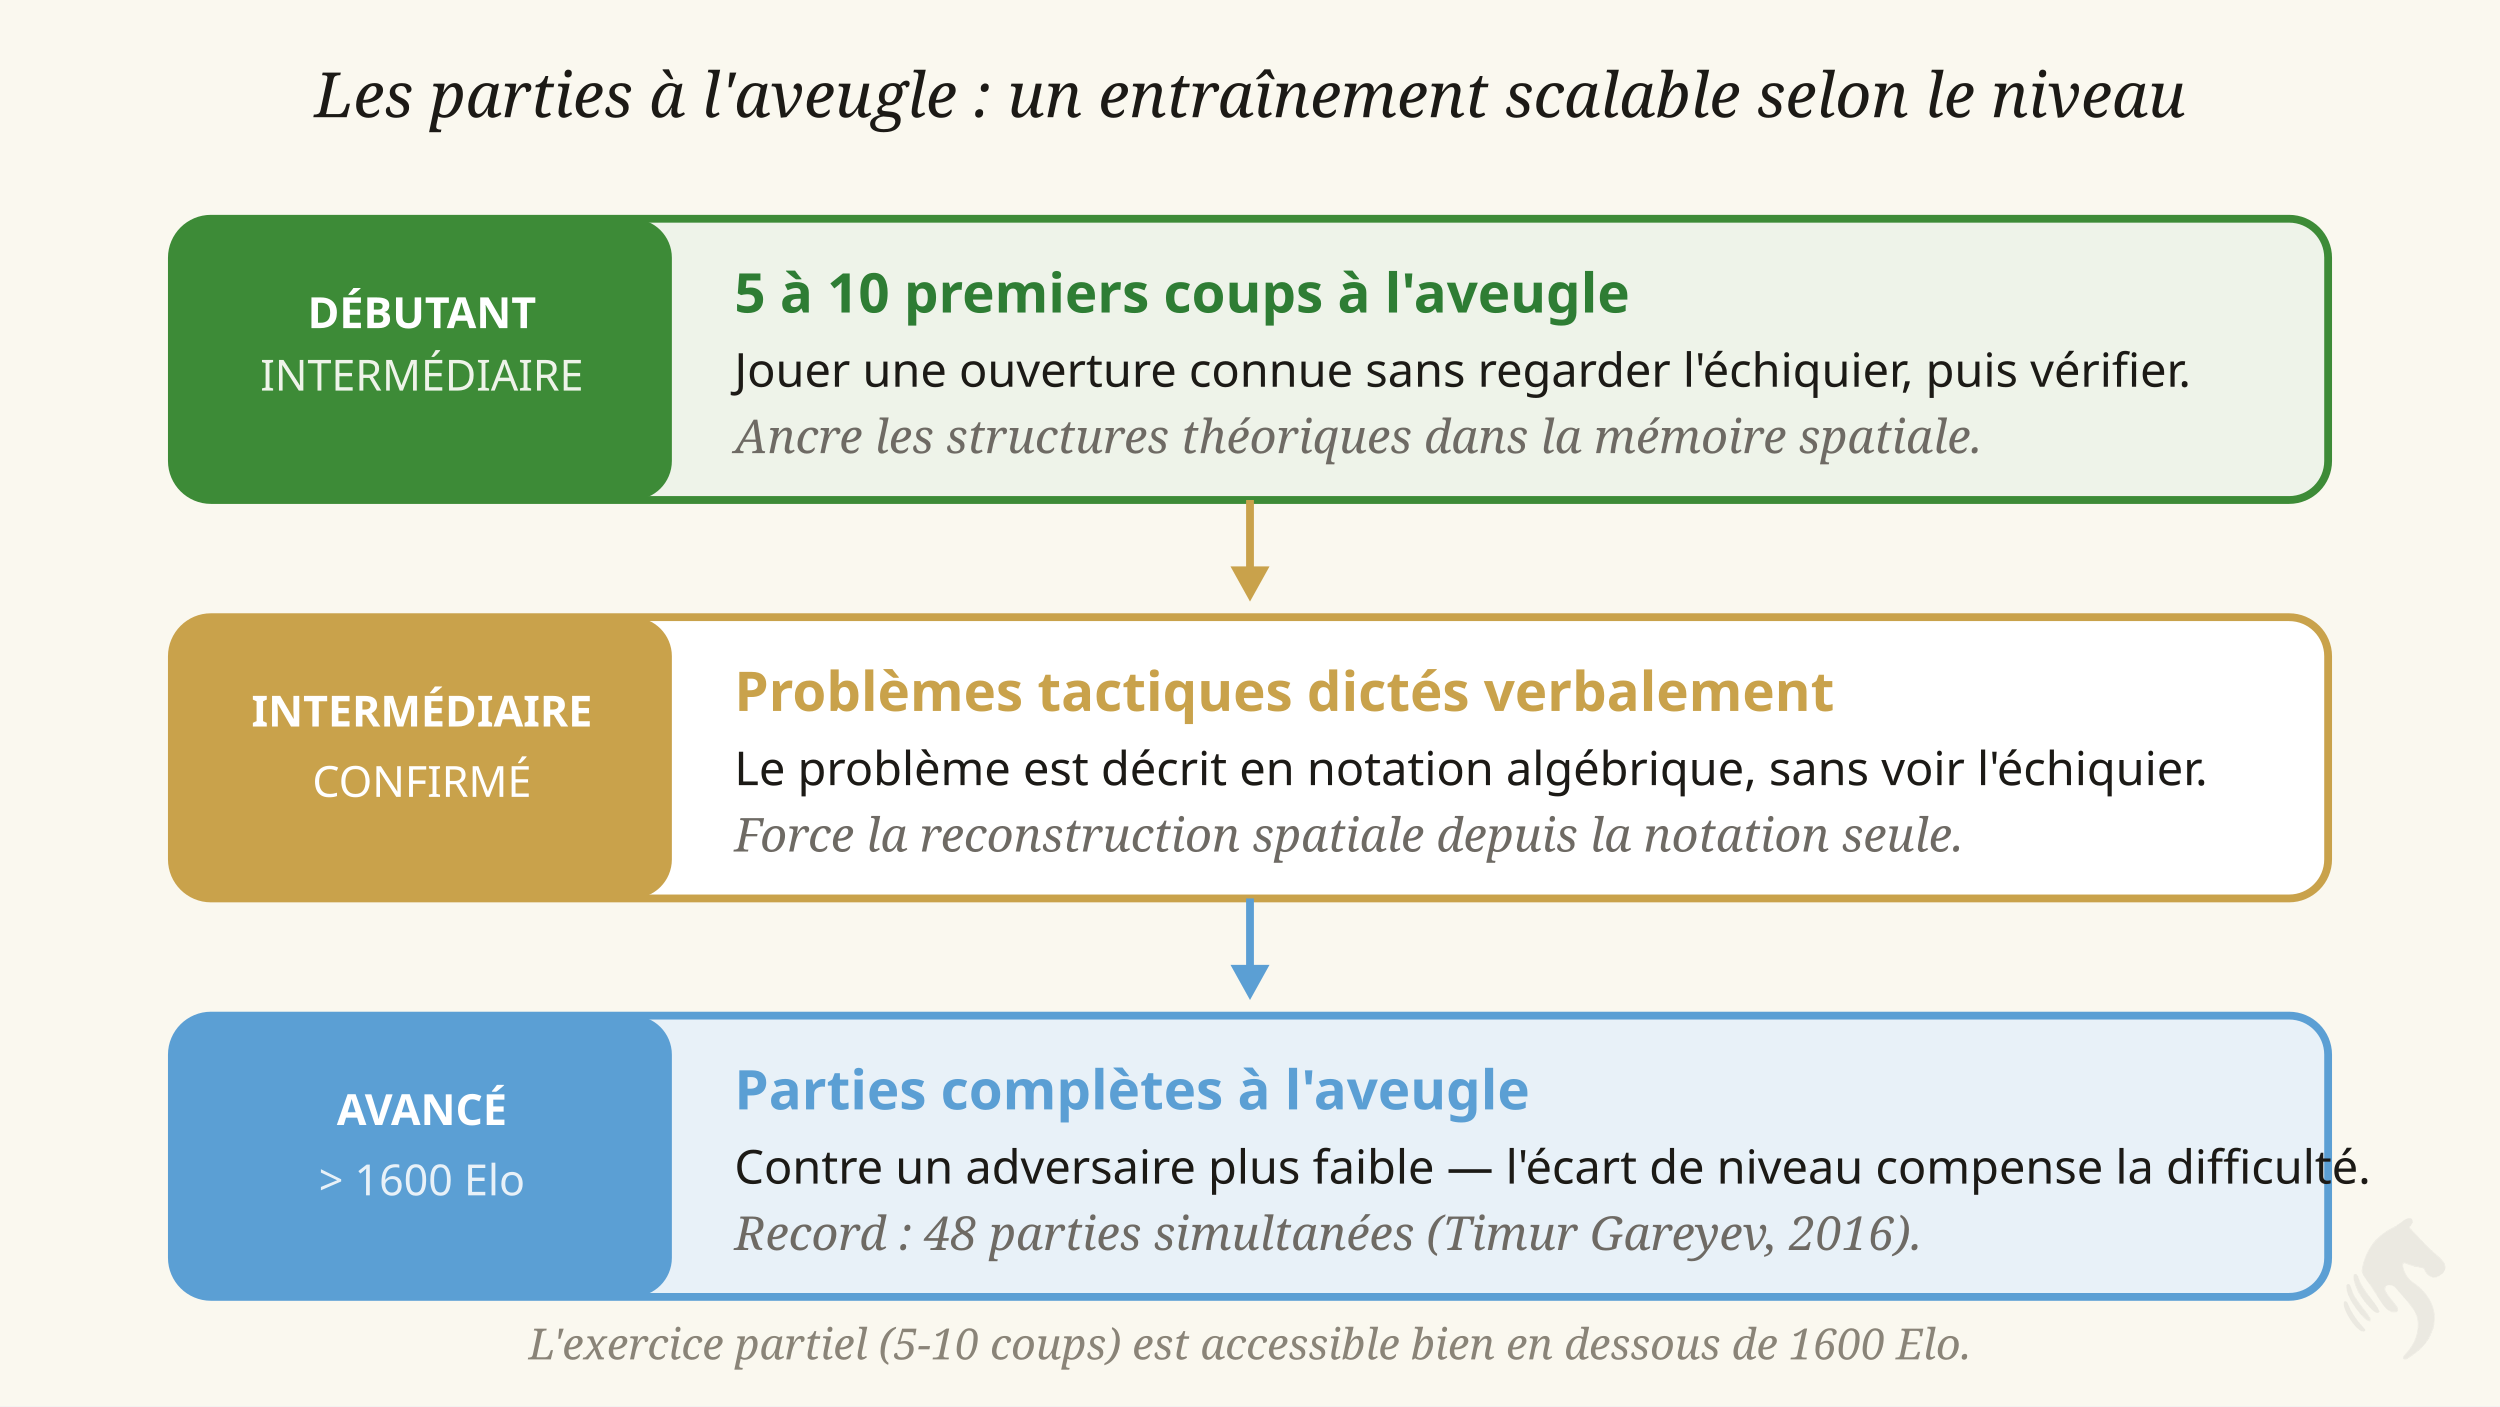
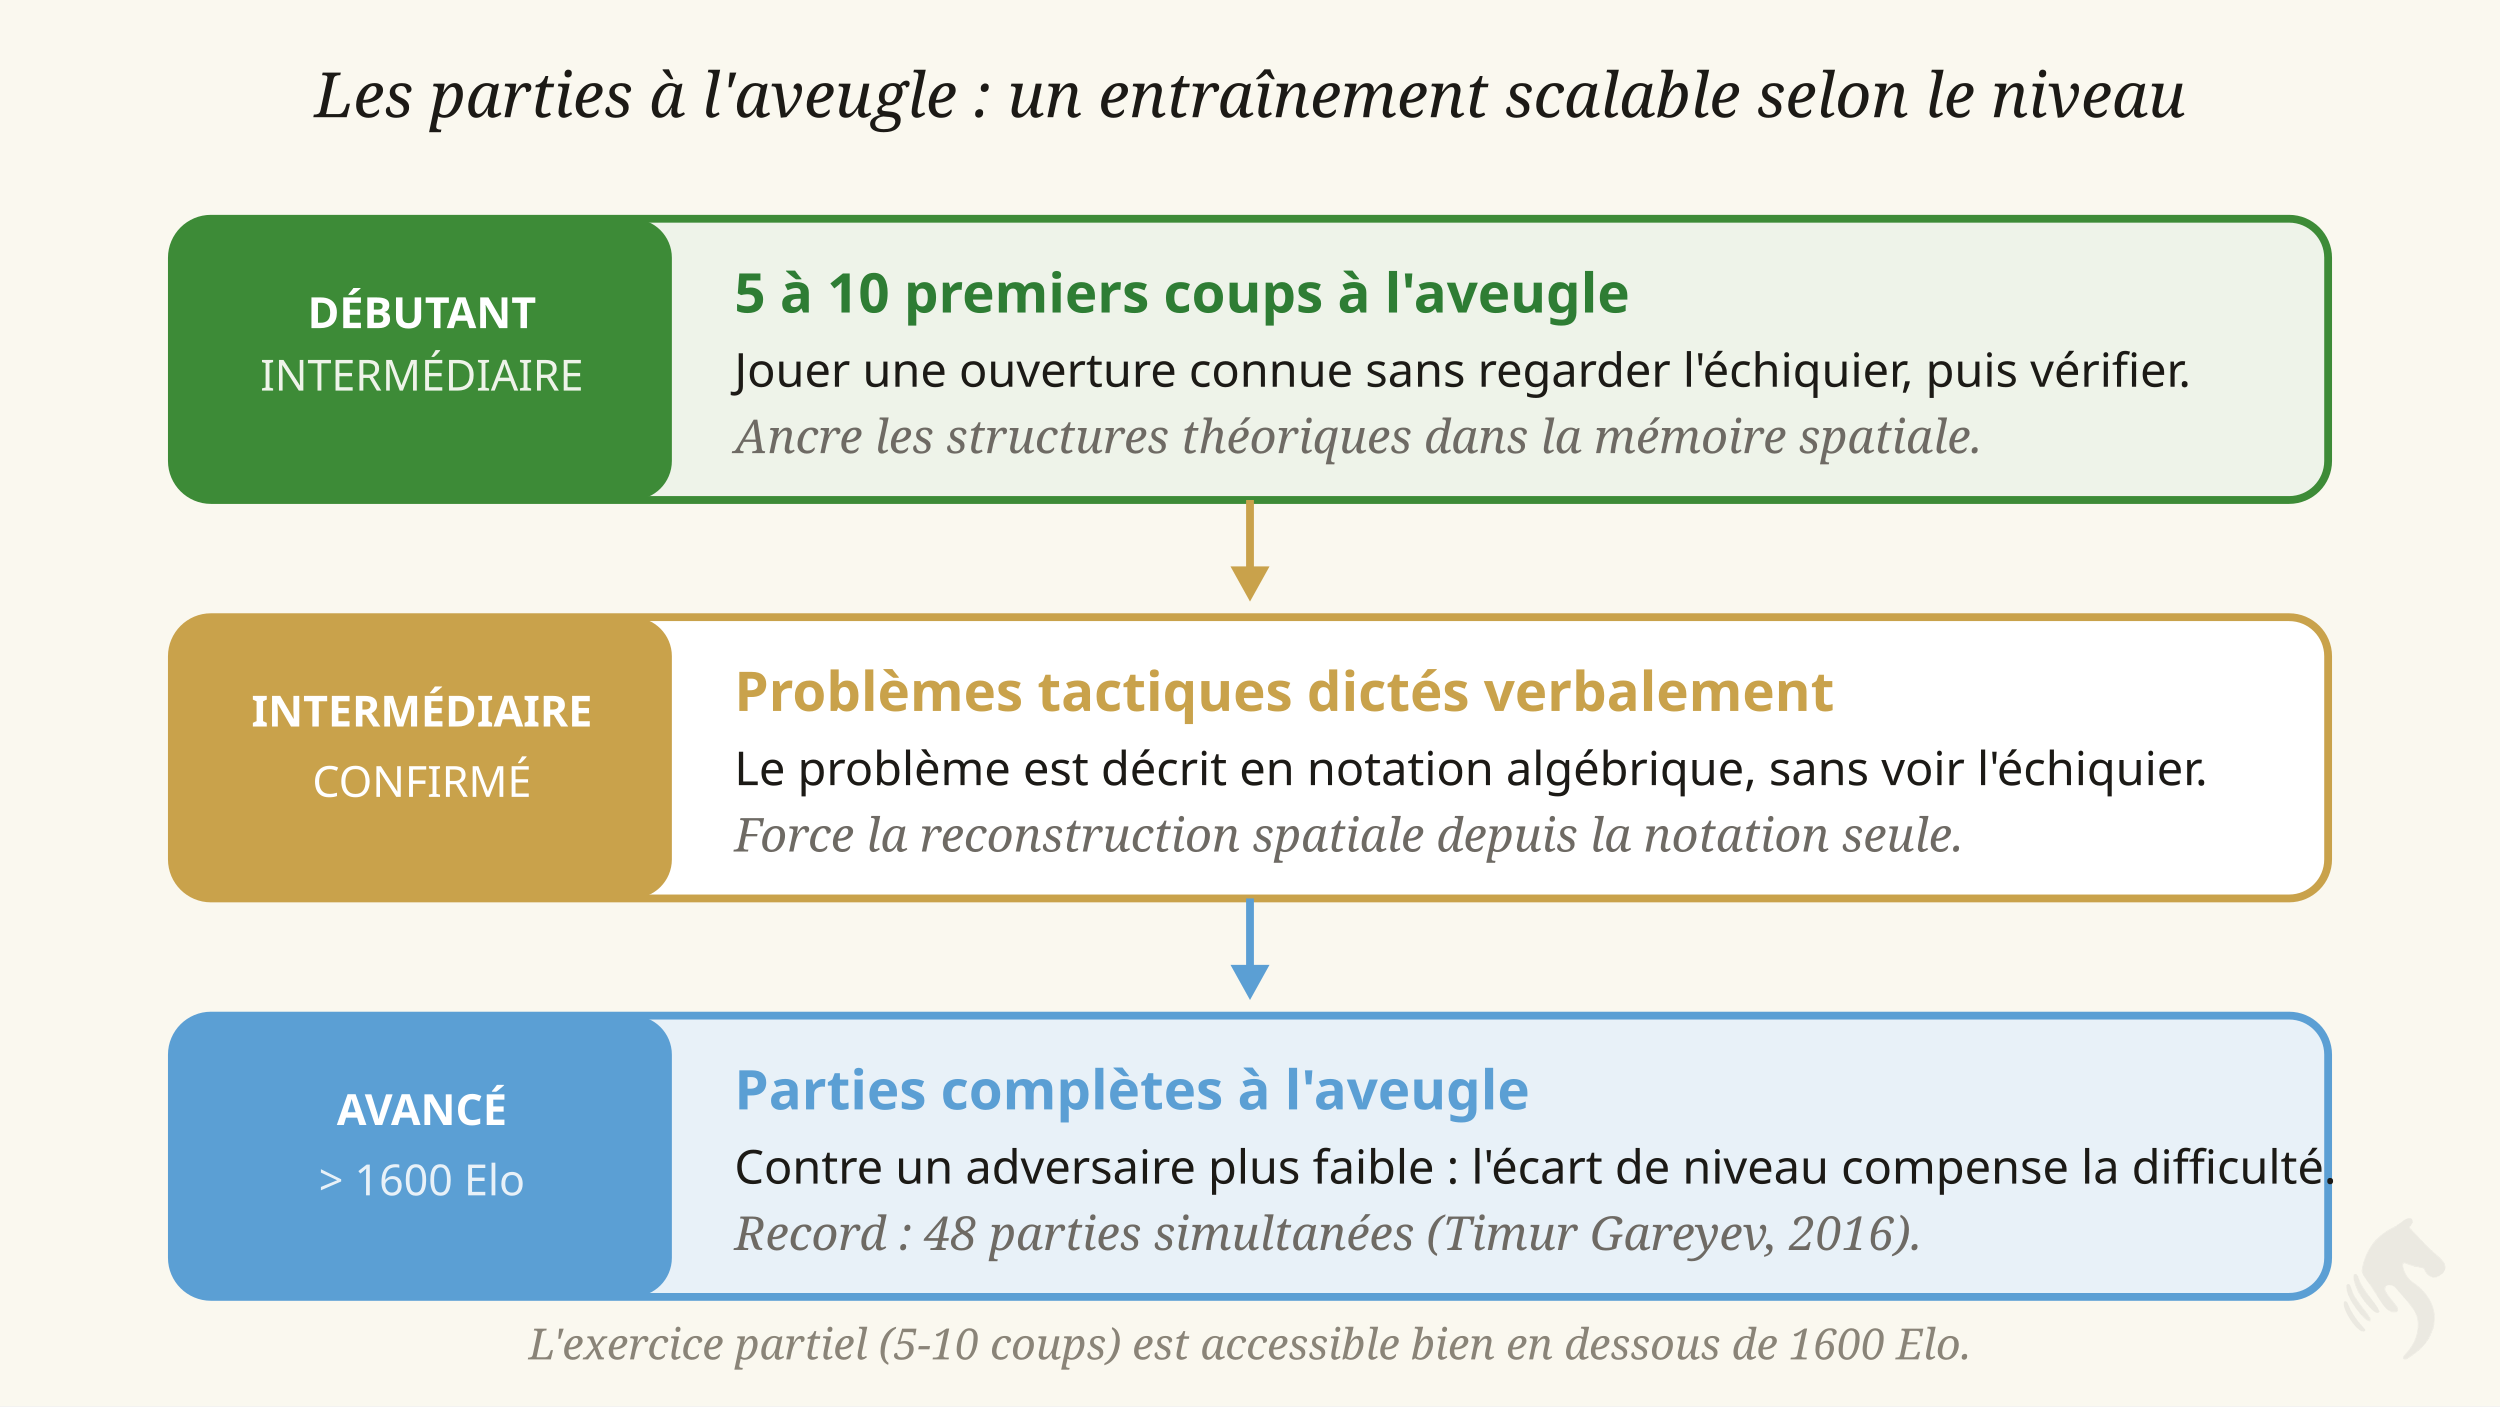
<svg xmlns="http://www.w3.org/2000/svg" width="640" height="360" viewBox="0 0 640 360" role="img" aria-labelledby="ev3">
  <rect width="640" height="360" fill="#faf8ef" />
  <text x="320" y="30" text-anchor="middle" font-family="Georgia, serif" font-size="16" font-style="italic" fill="#1c1a16">Les parties à l'aveugle : un entraînement scalable selon le niveau</text>
  <rect x="44" y="56" width="552" height="72" rx="10" fill="#eef3e9" stroke="#3d8b37" stroke-width="2" />
  <rect x="44" y="56" width="128" height="72" rx="10" fill="#3d8b37" />
  <text x="108" y="84" text-anchor="middle" font-family="system-ui, sans-serif" font-size="11" font-weight="700" fill="#fff">DÉBUTANT</text>
  <text x="108" y="100" text-anchor="middle" font-family="system-ui, sans-serif" font-size="11" fill="#eef3e9">INTERMÉDIAIRE</text>
  <text x="188" y="80" font-family="system-ui, sans-serif" font-size="14" font-weight="700" fill="#2e7d34">5 à 10 premiers coups à l'aveugle</text>
  <text x="188" y="99" font-family="system-ui, sans-serif" font-size="12" fill="#1c1a16">Jouer une ouverture connue sans regarder l'échiquier, puis vérifier.</text>
  <text x="188" y="116" font-family="Georgia, serif" font-size="12" font-style="italic" fill="#6e6a64">Ancre les structures théoriques dans la mémoire spatiale.</text>
  <line x1="320" y1="128" x2="320" y2="148" stroke="#c9a24b" stroke-width="2" />
  <polygon points="320,154 315,145 325,145" fill="#c9a24b" />
  <rect x="44" y="158" width="552" height="72" rx="10" fill="#fff" stroke="#c9a24b" stroke-width="2" />
  <rect x="44" y="158" width="128" height="72" rx="10" fill="#c9a24b" />
  <text x="108" y="186" text-anchor="middle" font-family="system-ui, sans-serif" font-size="11" font-weight="700" fill="#fff">INTERMÉDIAIRE</text>
  <text x="108" y="204" text-anchor="middle" font-family="system-ui, sans-serif" font-size="11" fill="#fff">CONFIRMÉ</text>
  <text x="188" y="182" font-family="system-ui, sans-serif" font-size="14" font-weight="700" fill="#c9a24b">Problèmes tactiques dictés verbalement</text>
  <text x="188" y="201" font-family="system-ui, sans-serif" font-size="12" fill="#1c1a16">Le problème est décrit en notation algébrique, sans voir l'échiquier.</text>
  <text x="188" y="218" font-family="Georgia, serif" font-size="12" font-style="italic" fill="#6e6a64">Force la reconstruction spatiale depuis la notation seule.</text>
  <line x1="320" y1="230" x2="320" y2="250" stroke="#5b9fd4" stroke-width="2" />
  <polygon points="320,256 315,247 325,247" fill="#5b9fd4" />
  <rect x="44" y="260" width="552" height="72" rx="10" fill="#e8f1f8" stroke="#5b9fd4" stroke-width="2" />
  <rect x="44" y="260" width="128" height="72" rx="10" fill="#5b9fd4" />
  <text x="108" y="288" text-anchor="middle" font-family="system-ui, sans-serif" font-size="11" font-weight="700" fill="#fff">AVANCÉ</text>
  <text x="108" y="306" text-anchor="middle" font-family="system-ui, sans-serif" font-size="11" fill="#e8f1f8">&gt; 1600 Elo</text>
  <text x="188" y="284" font-family="system-ui, sans-serif" font-size="14" font-weight="700" fill="#5b9fd4">Parties complètes à l'aveugle</text>
-   <text x="188" y="303" font-family="system-ui, sans-serif" font-size="12" fill="#1c1a16">Contre un adversaire plus faible — l'écart de niveau compense la difficulté.</text>
+   <text x="188" y="303" font-family="system-ui, sans-serif" font-size="12" fill="#1c1a16">Contre un adversaire plus faible : l'écart de niveau compense la difficulté.</text>
  <text x="188" y="320" font-family="Georgia, serif" font-size="12" font-style="italic" fill="#6e6a64">Record : 48 parties simultanées (Timur Gareyev, 2016).</text>
  <text x="320" y="348" text-anchor="middle" font-family="Georgia, serif" font-size="11" font-style="italic" fill="#8a8478">L'exercice partiel (5-10 coups) est accessible bien en dessous de 1600 Elo.</text>
  <g id="wm" opacity="0.07" transform="translate(600.0,311.9) scale(0.0416)" aria-hidden="true">
    <g fill="#1e1e1e" fill-rule="evenodd">
      <path d="M411.5-.5h-16a76 76 0 0 0-24.5 12q-.62-.7-1.5-1l-2 4a4 4 0 0 1-1.5-1 7 7 0 0 1-2.5 3.5 253 253 0 0 0-17 13q-1.42.93-2.5-.5-5.2 7.95-14.5 9a9.4 9.4 0 0 1-4 6q2.3.02 1.5 2A461 461 0 0 1 278.5 73q-13.2 7.95-26 16.5-1.59-1.38 0-3-2.35.35-4 2 .9.98 2 2-92.12 67.08-125.5 177a1316 1316 0 0 0-10 44 51.2 51.2 0 0 0 4.5 31q.1 3.33-2 1l4.5 11q1-2 2 0l5 10 1-1q6 10.95 13 21a651 651 0 0 1 18.5 25 3.4 3.4 0 0 1 1.5-3q21.52 33 43 66 .3 3.4-2.5 1v2a1542 1542 0 0 1 21 32q1 0 1 1a319 319 0 0 0 25 35 160 160 0 0 0 27 25 3.1 3.1 0 0 1 1-3q23.18 14.62 49 5.5 5-2.83 4-8.5-.15-4.6-1.5-9a618 618 0 0 0-55.5-73.5q3-.91 5 1.5a23.5 23.5 0 0 0-7-9q.63 2.4 2 4.5-.17 2.58-1.5.5a364 364 0 0 1-17.5-26.5 50 50 0 0 1-4.5-22.5q.9-4.71 3-9 .63 1.88 2.5 2a7 7 0 0 1 2-3q9.28-8.1 22-8a86 86 0 0 1 23 4.5 11 11 0 0 1 3 4.5q2.58-1.75 5 .5l21.5 23.5q.74 1.95.5 4 3.56 1 6 4a1094 1094 0 0 0 30 34.5l-1 1q3.7 2.7 7.5 5.5a23 23 0 0 1 2 5l5 3a22 22 0 0 0 5.5 8 11.5 11.5 0 0 0 4 4 3.9 3.9 0 0 0-2-3.5q1.7-1.12 3 .5a705 705 0 0 1 42 57.5q-.65 1.46-2 1.5a169 169 0 0 1 10 19 3.8 3.8 0 0 0-.5 4q1 2 2 0 1.4 2.05 2.5 4-.25-2.55.5-5a185 185 0 0 1 11 83q-1 2-2 0a9 9 0 0 0-1.5-4v9a2.3 2.3 0 0 0 1.5-1q.75 10.55-1 21a337 337 0 0 1-18 56l-2.5 3q-1.2-.69-1-2a36 36 0 0 0-4 7 5.2 5.2 0 0 0 3.5-4 4.3 4.3 0 0 1 0 4 350 350 0 0 1-33 52 1108 1108 0 0 1-30 35q-7.17 20.32 13.5 14.5a34 34 0 0 1 6-3 1496 1496 0 0 1 54-37 942 942 0 0 0 29-27q1.25-1.03 2 .5a11 11 0 0 0-3 4q1.35-1.65 2.5 0a29 29 0 0 1 4.5-6 40 40 0 0 0 9-10.5l6-4-1-1a25 25 0 0 1 8.5-7.5q-1.47-2.67 1-5 .22 4.17 2.5 1.5-1.94-3.13 2-4l-1-1q1.48-3.25 4-5.5a8 8 0 0 0-3-1q37.8-53.63 47.5-119 8.4-83.08-38-152a364 364 0 0 0-28-35q-1.03-1.25.5-2 3.58 2.23 2-1l-4-2a5 5 0 0 1-3-.5 484 484 0 0 0-70-58q-.7-.62-1-1.5 1.05-.43 2-1v-3a6 6 0 0 1-5-2q-.66-.1-1 .5 3.72 2.61 0 3-34.57-32.88-46-79.5.2-2.3 2-3v-4q-1.94 5.58-3.5 0-1-9 0-18 2.16-6.4 8.5-8a78 78 0 0 1 22 7.5 403 403 0 0 0 66 18l9 3q-2.45.75-5 .5-1.59 1.6 0 3a16 16 0 0 1 6.5-1 7.3 7.3 0 0 1 2 3q1.38-2.6 3.5-2-1.1-2.32-4-2.5 15.09-2.3 25.5 8.5 5.35 10.23 10 21 12.95 20.94 36.5 28.5-1.88.63-2 2.5a30 30 0 0 0 12.5 3q4.43-.1 8-2 3.2 3.87 5.5-1 1.2.69 1 2a39 39 0 0 0 4.5-2l1 1q.69-1.87-1.5-2.5a12 12 0 0 0 7-3q1.88-1.1 3 .5 2.22-3.62 6-2a8.7 8.7 0 0 1 3-4 41 41 0 0 1 12-6.5l-2-1 5.5-3.5q.62.7 1.5 1 1.82-1.15 0-2.5 1.42-.93 2.5.5a5.8 5.8 0 0 1 .5-4 39 39 0 0 1 6-4.5q-1.55-2.25.5-4.5 3.25-3.5 5-8 1.38-.64 2.5-1-.8-1.05-2-1.5 1.85-5.82 3-11.5v-10h-1q-.85 6-2.5 12-.16-4.46.5-9a63 63 0 0 0-12.5-31 478 478 0 0 0-45.5-44.5q3.06.72 6 2.5-3.15-3.9-7-7.5l1-1q-1.4-1.05-2 .5 1.77 2.4-.5 4a781 781 0 0 1-67.5-65.5l1-.5a29 29 0 0 0 7 6 93 93 0 0 0-14-15 24.5 24.5 0 0 0-9-9.5l1-1a44 44 0 0 0-7-4.5q1.44 2.2 3.5 4 1 1.5 0 3l-72-76q-5.34-7.85 1.5-14.5 1.98-.8 2 1.5a69 69 0 0 1 6-3.5q-1.95-1.94 0-3.5a31 31 0 0 0 6-12q2.05.24 4-.5a79 79 0 0 0-1.5-17.5 94 94 0 0 0-5-10l-1 1a87 87 0 0 0-5.5-3" />
      <path d="M325.5 44.5q-3.85 1.03-7 3.5a4.2 4.2 0 0 1-4.5-.5q-2.75 2.49-3.5 6-6.97 2.94-14 6-6.75 3.75-13.5 8-.62-.7-1.5-1a37.6 37.6 0 0 1-17 10.5 263 263 0 0 0-12 9.5q-1.59 1.62 0 3 12.8-8.55 26-16.5A461 461 0 0 0 327 46.5q.8-1.98-1.5-2m148 86-21-24a209 209 0 0 1-21-21.5l-8.5-8.5q-4.8-3.3-6-9-9.1-4.3-11.5-13a13 13 0 0 0 3-6q-.02-2.3-2-1.5-6.84 6.65-1.5 14.5l72 76q1-1.5 0-3a20 20 0 0 1-3.5-4m89 86a198 198 0 0 0-17.5-15q.4-2.17-.5-4-3.63-1.2-7-3a26 26 0 0 0-6-6 430 430 0 0 1-27-27.5 2.4 2.4 0 0 0-2-.5 29 29 0 0 1-7-6l-1 .5a781 781 0 0 0 67.5 65.5q2.27-1.6.5-4m-314-128a247 247 0 0 0-42 35.5 14.5 14.5 0 0 1-5 4l1 1a9.3 9.3 0 0 1-6 2.5 76 76 0 0 1-16 20q.3.88 1 1.5a9.4 9.4 0 0 0-5.5 6.5q-1-2-2 0-.93 1.42.5 2.5a25 25 0 0 0-6.5 8.5q-1.6 1.05-3.5 1.5 1.21.45 2 1.5a43 43 0 0 0-7 10 352 352 0 0 0-19.5 37 2.9 2.9 0 0 1-2.5 1 3.3 3.3 0 0 0 2 1.5 47 47 0 0 1-3.5 5.5l-12 34q-.98-1.8-1.5 0 1.4 1.9.5 4a33 33 0 0 1-3.5 5.5q.78.84 1 2a212 212 0 0 0-10 49.5 36 36 0 0 0 7 20q2.1 2.33 2-1a51.2 51.2 0 0 1-4.5-31 1316 1316 0 0 1 10-44q33.38-109.92 125.5-177-1.1-1.02-2-2m376 206q-.5-10.25-5-19.5 1.5-4.37-1.5-.5l-6.5-11q-5.55-3.6-7.5-10l-1 1q-3.75-5.75-9.5-9.5l1-1a850 850 0 0 0-9-7q1.14-2.04-1.5-3.5-1.08 1.43-2.5.5-2.84-1.65-2-4a5 5 0 0 0-3-.5 5 5 0 0 0-.5-3l-1 1a7 7 0 0 0-4.5-3 21 21 0 0 0-6-2.5 478 478 0 0 1 45.5 44.5 63 63 0 0 1 12.5 31q-.66 4.54-.5 9 1.65-6 2.5-12m-259 3v-1q-2.22-5.79 1-11.5l-2-2a67 67 0 0 0 1.5-5.5q.93 7.1 3.5 1-2.43-3.37 2-4a4.3 4.3 0 0 1 2.5 3q.45-1.21 1.5-2 2.3.75 4 2a326 326 0 0 1 28 10.5q11.4 3.22 23 6 1.05 1.6 1.5 3.5 1-4 2 0 1.08-1.43 2.5-.5-1.81 1.35 0 2.5 3.25-.47 7-2 1.85.03 3 1 5.83.22 11 2h5q2.55.25 5-.5l-9-3a403 403 0 0 1-66-18 78 78 0 0 0-22-7.5q-6.34 1.6-8.5 8-1 9 0 18 1.56 5.58 3.5 0m109 6a4.7 4.7 0 0 1 4 3q3.6-3.98 6 1l1-2 4 2a65 65 0 0 1 7.5 10q1.1 3.55 2.5 7-1.77 2.95 2 4 13.35 23.91 39 33 .12-1.87 2-2.5-23.55-7.56-36.5-28.5a305 305 0 0 0-10-21q-10.41-10.8-25.5-8.5 2.9.18 4 2.5m-410 86a9 9 0 0 0 1.5-4 310 310 0 0 0 37.5 86q-1.1 1.02-2 2a40 40 0 0 0 8.5 12 139 139 0 0 0 15 21q2.31 2.97 1.5 6 5.9 1.14 7.5 7 5.7 2.47 5 8 3.8 1.06 6.5 4 20.24 25.5 46 45.5a39 39 0 0 0 20 5 46 46 0 0 1 9-7.5 818 818 0 0 1-10-21.5q1.43-1.08.5-2.5a27 27 0 0 1-3.5-2 185 185 0 0 0-16-23.5q1.43-1.08.5-2.5a13.3 13.3 0 0 1-5.5-5 617 617 0 0 0-22.5-29v-4l-1 1a13 13 0 0 1-4.5-6 11.5 11.5 0 0 1-4-4q-.03 2.3-2 1.5A471 471 0 0 1 97 390.5q-1.8-3.04-.5-6 1.02.54 2 1a9 9 0 0 0-2-4.5q3.83-2.28-1-2.5a597 597 0 0 1-7-18.5l2-1a3.3 3.3 0 0 1-2-3.5 3.1 3.1 0 0 1-3-1q-7.35-19.46-24-8 1.03 2.34-.5 5a97 97 0 0 0 3.5 38" />
      <path d="M365.5 301.5q-1.8.7-2 3 11.43 46.62 46 79.5 3.72-.39 0-3 .34-.6 1-.5-2.4-2.22-5-4.5l2-2q-2.45-.75-5-.5a8.4 8.4 0 0 0-.5-4q-1.72 1.44-3-1a28 28 0 0 1-3.5-6q-.5 2-1 0a143 143 0 0 1-18-31q-6.22-11.64-9-27a7 7 0 0 0-2-3m-211 174a45 45 0 0 1-9.5-15q-1 2-2 0a41 41 0 0 0-6-9l-1-5-1 1a989 989 0 0 1-17.5-25.5q.7-.62 1-1.5a7.7 7.7 0 0 1-5-6 163 163 0 0 1-15-29q-.98-.46-2-1-1.3 2.96.5 6a471 471 0 0 0 55.5 86.5q1.97.8 2-1.5m-90-86q-2.05 2.77 1.5 4 3.6 16.25 9.5 30.5-2.48 3.62 2 3.5 3.65 9.3 8 18.5l-1 1a11.4 11.4 0 0 1 6 8q-.7.62-1 1.5a10.5 10.5 0 0 1 3.5 5l1-1a62 62 0 0 0 7.5 13q.9-.98 2-2a310 310 0 0 1-37.5-86 9 9 0 0 1-1.5 4m48 210a3.9 3.9 0 0 0-2-3.5q1.7-1.12 3 .5a127 127 0 0 0 39 32q11.3 4.6 8.5-7a147 147 0 0 0-17-32 1467 1467 0 0 0-40-51 554 554 0 0 1-48.5-75l1-1q.84 5.22 6 5a51.6 51.6 0 0 1-11.5-27l-1 2a159 159 0 0 0-11-31 14.3 14.3 0 0 0-10.5-8q-3.2.01-6 1.5-2.85 3.45-6 6.5-.87 16.85 3 33.5a3.6 3.6 0 0 1-2 2q1.38.56 2.5 1.5 3.15 9.81 6.5 19.5-1.21.45-2 1.5a29 29 0 0 0 5.5 7A256 256 0 0 0 55.5 525l-2 1a6.4 6.4 0 0 0 4 1.5 332 332 0 0 0 38.5 53l3.5 5.5-1 1q1.9 1.67 3.5.5a36 36 0 0 0 10.5 12m303-214q-.95.57-2 1 .3.88 1 1.5a484 484 0 0 1 70 58q1.42.72 3 .5a43 43 0 0 0-10-12.5l1-1q-2.66 1.47-5-1a36 36 0 0 0-10-10q1.81-1.35 0-2.5a8 8 0 0 1-3.5 0q-4.57-5.7-10-8a13 13 0 0 0-6.5-5.5 11.5 11.5 0 0 1-3.5-4.5q-.62.7-1.5 1a17.7 17.7 0 0 0-8-5.5q-2.84-1.65-2-4-7.47-2.25-13-7.5m-254 24a526 526 0 0 1 23.5 37 55 55 0 0 1 9 15l1-1a65 65 0 0 0 8.5 13q2.8 2.4 2.5-1-21.48-33-43-66a3.4 3.4 0 0 0-1.5 3m111 63q.16-.93 1-1.5a7 7 0 0 1-3.5-2.5 17.5 17.5 0 0 0-5.5-8q3.7-4.18-2.5-5a41 41 0 0 1-7.5-18.5l2-3a7.2 7.2 0 0 1-2-4.5 3.1 3.1 0 0 0 3-1 37 37 0 0 0-1-7q-1.87-.12-2.5-2a36 36 0 0 0-3 9 50 50 0 0 0 4.5 22.5 364 364 0 0 0 17.5 26.5q1.33 2.08 1.5-.5-1.37-2.1-2-4.5m-272 45v19q2.55 12.15 7 24 15.37 37.49 37 68a54 54 0 0 0 9 12.5q-1.58 2.58 2 3l-1 1 5.5 4.5a82 82 0 0 0 9 12q6.5 6.26 12.5 13 9.5 6.75 17.5 15l1-1q4.56 3.52 9 7l1-2a89 89 0 0 0 13.5 3.5q13.85-4.6 6.5-17.5-1.73 1.44-3-1a307 307 0 0 1-13.5-16 16 16 0 0 0-6-5.5q1.43-1.08.5-2.5a27.2 27.2 0 0 1-12.5-15 3.1 3.1 0 0 1-3-1q-7.5-10.25-15.5-20-.93-1.42.5-2.5a16 16 0 0 1-6-5.5 880 880 0 0 1-19-29.5q.7-.62 1-1.5a8 8 0 0 1-4-4 94 94 0 0 1-12.5-26l-1 1q-3.8-4.62-1.5-10a3.1 3.1 0 0 1-3-1 198 198 0 0 1-7-15.5l1-1a55 55 0 0 1-9-11q-2.85-1.46-6-2l3-1a22 22 0 0 0-9 2 11.4 11.4 0 0 0-4 6.5m277 51a48 48 0 0 0 12 5q-.57 3.66 2 2a5.3 5.3 0 0 1 3.5 3l1-2a45 45 0 0 0 26 0q.45 1.21 1.5 2 1.27-3.4 4-2 1.81-1.15 0-2.5l3-1.5a21 21 0 0 0 3.5-4q1.4-8.23-1.5-16 .3-.88 1-1.5-5.22-1.95-4-7a193 193 0 0 1-18-23.5 16 16 0 0 0-3.5-3q-4.05-7.43-9-12a284 284 0 0 0-14-17q-.75-1.58.5-3a19 19 0 0 1-6-4 4.35 4.35 0 0 0-5-1.5 618 618 0 0 1 55.5 73.5q1.35 4.4 1.5 9 1 5.67-4 8.5-25.82 9.12-49-5.5a3.1 3.1 0 0 0-1 3m115-56a264 264 0 0 1 16 22q-1.7 3.04 1.5 1a494 494 0 0 1 16.5 23l7 10q1.35-.04 2-1.5a705 705 0 0 0-42-57.5q-1.3-1.62-3-.5a3.9 3.9 0 0 1 2 3.5" />
      <path d="M112.5 599.5q7 9.5 16 17 2 0 2 2 6.9 3.77 11 8.5l13 5.5a5.7 5.7 0 0 0 6 0q2.07 3.94 4 0-3.37-1.23-.5-3 .22-6.86.5-13.5l-3-3.5 3-2.5q-4.58-.9-7.5-4.5a79 79 0 0 0-10.5-16.5q2.67 1.47 5-1a12 12 0 0 1-8.5-3.5 92 92 0 0 0-17.5-23.5l2-1-6.5-4.5a2294 2294 0 0 1-34.5-47q-1 0-1-1-5.27-4.75-4-11.5-2.25-3.25-3.5.5A227 227 0 0 1 61.5 469q.84-.57 1-1.5-5.16.22-6-5l-1 1a554 554 0 0 0 48.5 75 1467 1467 0 0 1 40 51q10.5 14.98 17 32 2.8 11.6-8.5 7a127 127 0 0 1-39-32q-1.3-1.62-3-.5a3.9 3.9 0 0 1 2 3.5m335-4a3349 3349 0 0 1 7.5 35q2.3 19.53.5 39a9 9 0 0 1 1.5 4q1 2 2 0a185 185 0 0 0-11-83q-.75 2.45-.5 5m44-147q1.58 3.23-2 1-1.53.75-.5 2a364 364 0 0 1 28 35q46.4 68.92 38 152-9.7 65.37-47.5 119 1.46.15 3 1a12 12 0 0 0 3.5-6q1.58 1.52 3.5.5-1.16-8.12 7-11-1.6-1.75 1-2.5-.12-8.5 6-14-.81-.1-1-1a3.1 3.1 0 0 1 3-1 5.4 5.4 0 0 1 3-5.5q-1.2-.45-2-1.5a67 67 0 0 0 4.5-10l1 2a9 9 0 0 1 2.5-5l-1-2a6.3 6.3 0 0 1 4-.5 6.5 6.5 0 0 0-3-3 225 225 0 0 1 11-24.5q-.53-1.8-1.5 0-.3-4.51 1-9l1 1a67 67 0 0 0 1.5-13q7.4-.7 1-5a232 232 0 0 0 2-53l.5-5q.57.84 1.5 1a8 8 0 0 0-2.5-5q-6.56-49.08-31.5-89 2.03-1.77-.5-3l-1 1a696 696 0 0 1-17.5-26q-2.18-1.53-1-3.5-3.93-.91-5-4.5-1.26-.5-1-2a69 69 0 0 0-6.5-5q-.69-1.87 1.5-2.5a14 14 0 0 0-4-2.5m-36 230a273 273 0 0 1-13.5 57q-1.4.82-2.5 2 2.69 6.4-4 8.5l2 1a30 30 0 0 0-3 8.5q-.2 1.31 1 2l2.5-3a337 337 0 0 0 18-56 89 89 0 0 0 1-21q-.57.84-1.5 1m-25 84a185 185 0 0 1-24 38l-2.5 6a25 25 0 0 0-6.5 7q-13.95 16.7-28.5 33-1.16 4.05-3.5 7.5-1.35 4.25-1 8a16 16 0 0 1 6 5.5h14a20 20 0 0 1 10-3.5q1.71-1.12 0-2.5a81 81 0 0 0 18.5-12q.62.7 1.5 1a71 71 0 0 1 2-4q1-2 2 0 1.7-4.54 4.5-1a38 38 0 0 1 4.5-6.5 189 189 0 0 0 30.5-23.5q4.55 3.9 4-3a4.6 4.6 0 0 1 4.5-2v-3a5 5 0 0 0 3-.5 41 41 0 0 1 3-5.5 11 11 0 0 1 3-4q-.75-1.53-2-.5a942 942 0 0 1-29 27 1496 1496 0 0 0-54 37 34 34 0 0 0-6 3q-20.67 5.82-13.5-14.5a1108 1108 0 0 0 30-35 350 350 0 0 0 33-52 4.3 4.3 0 0 0 0-4 5.2 5.2 0 0 1-3.5 4" />
    </g>
  </g>
</svg>
